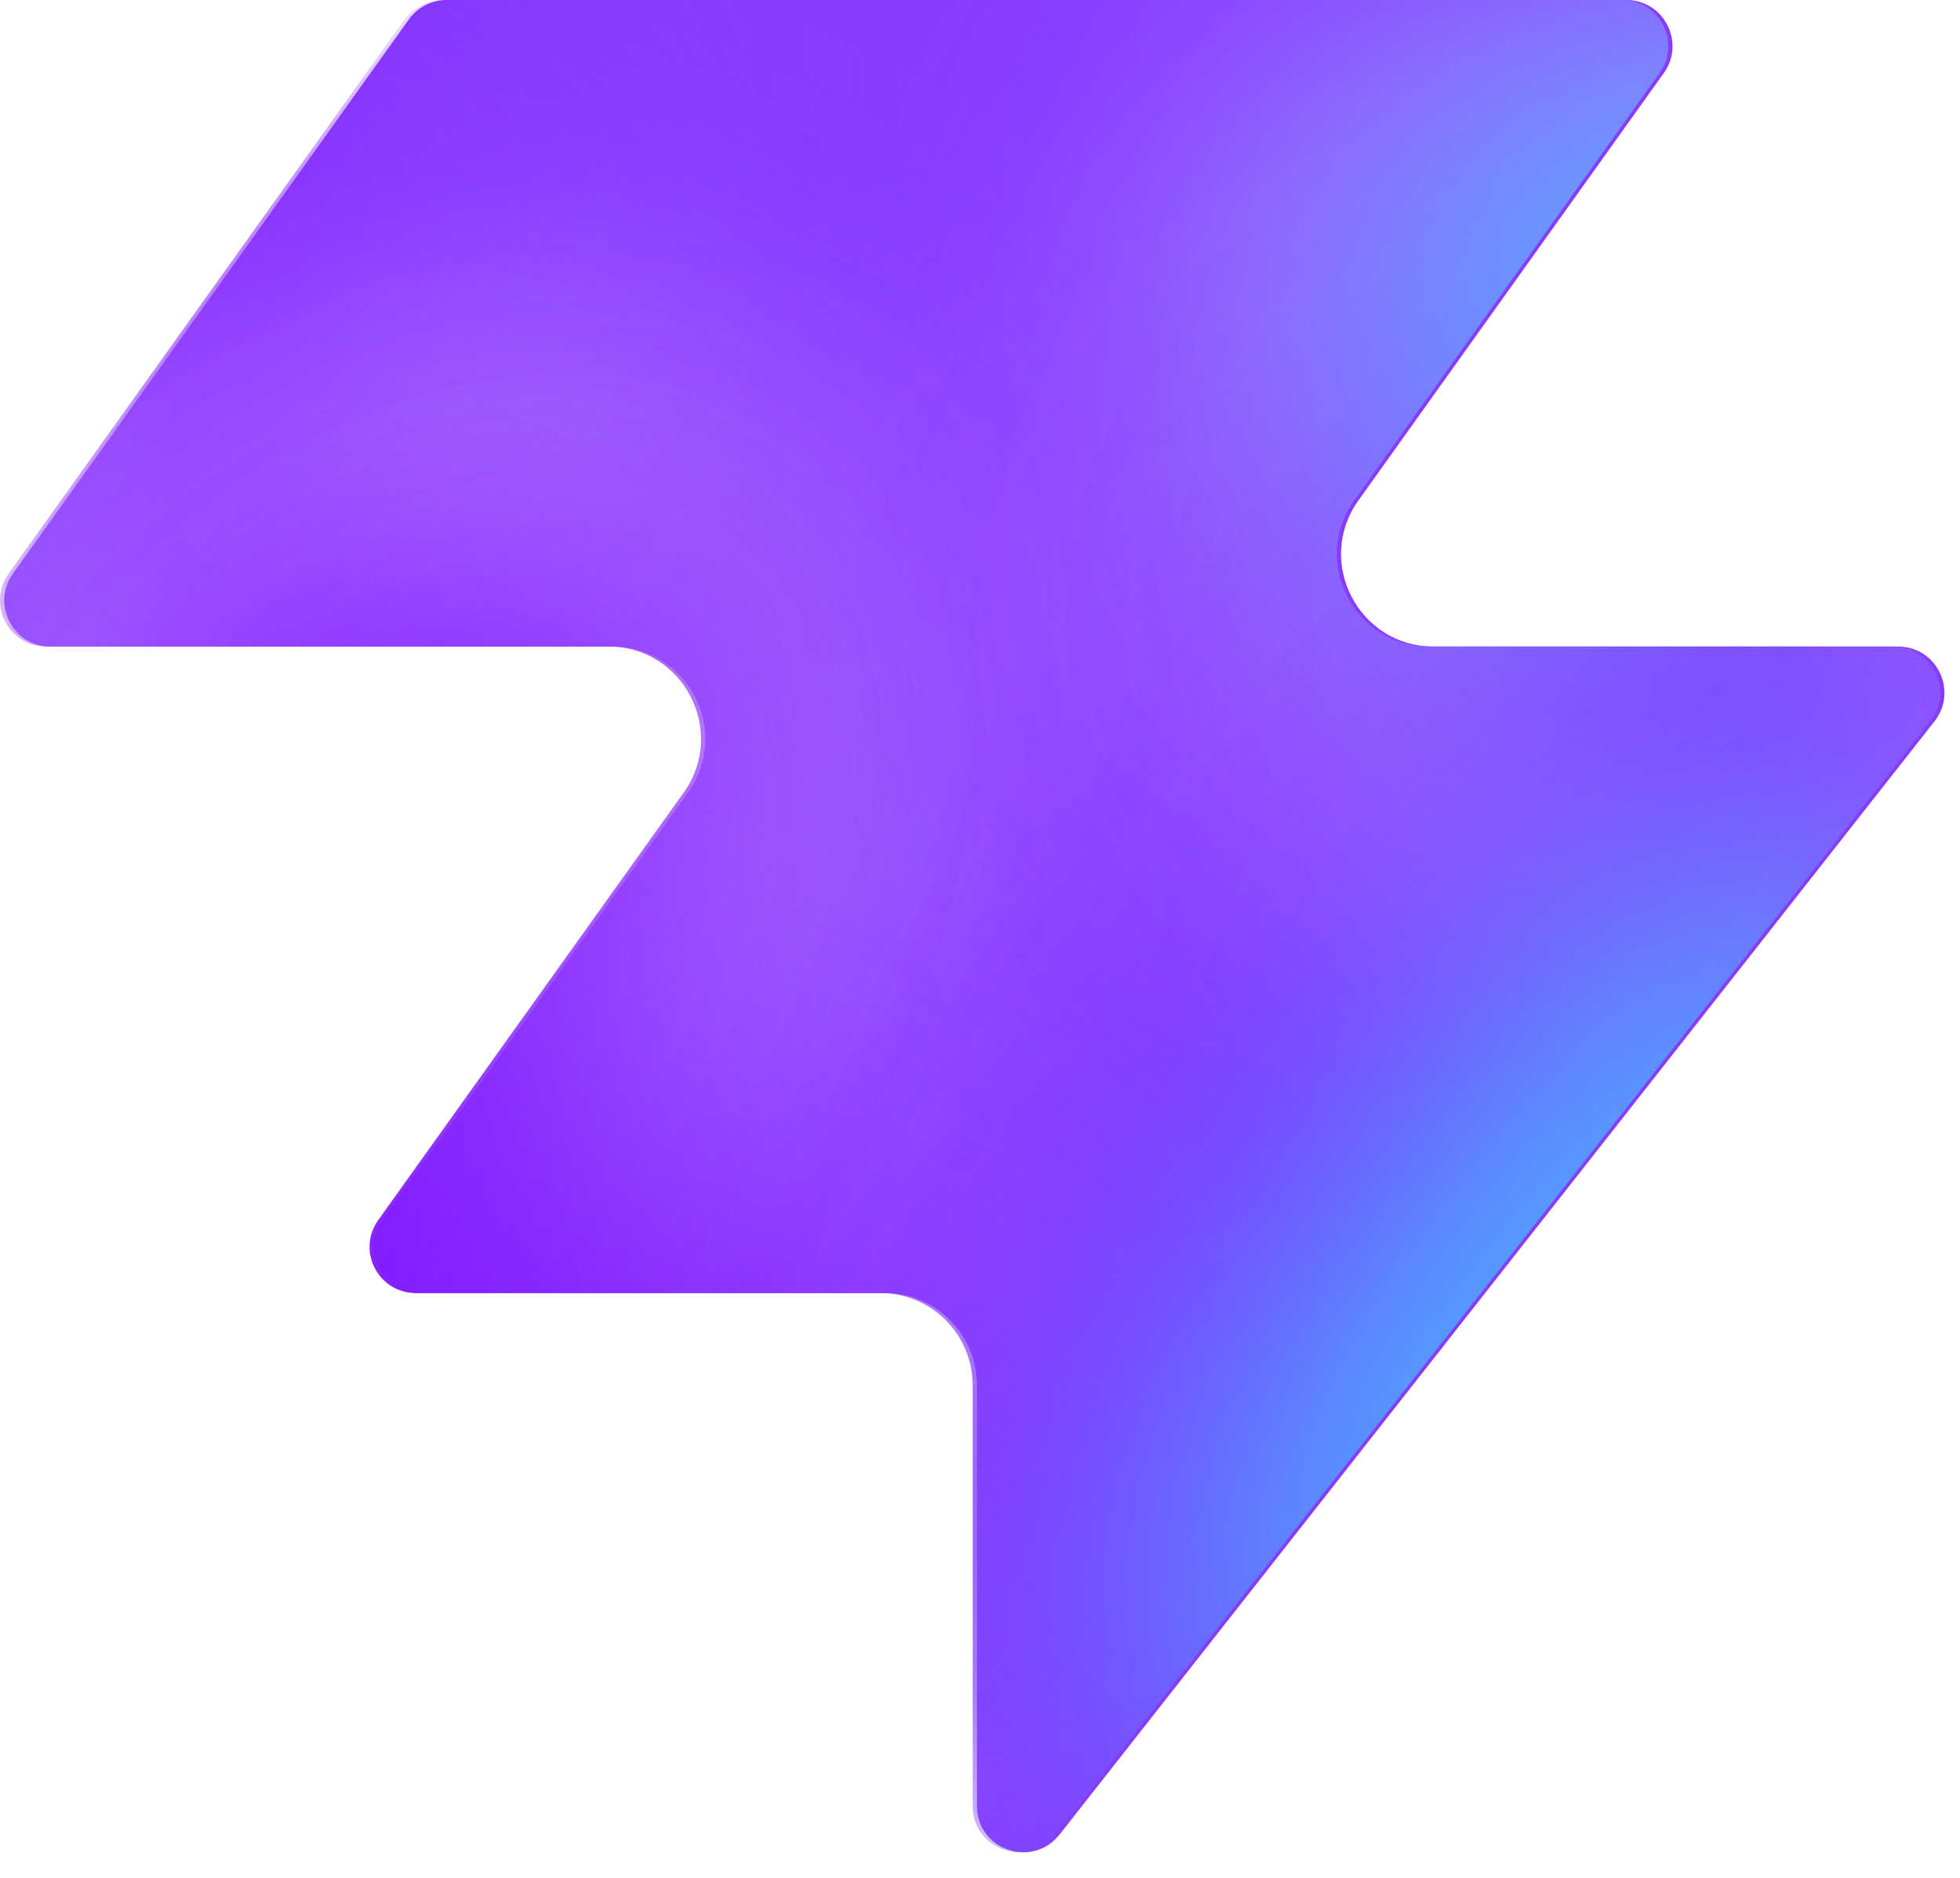
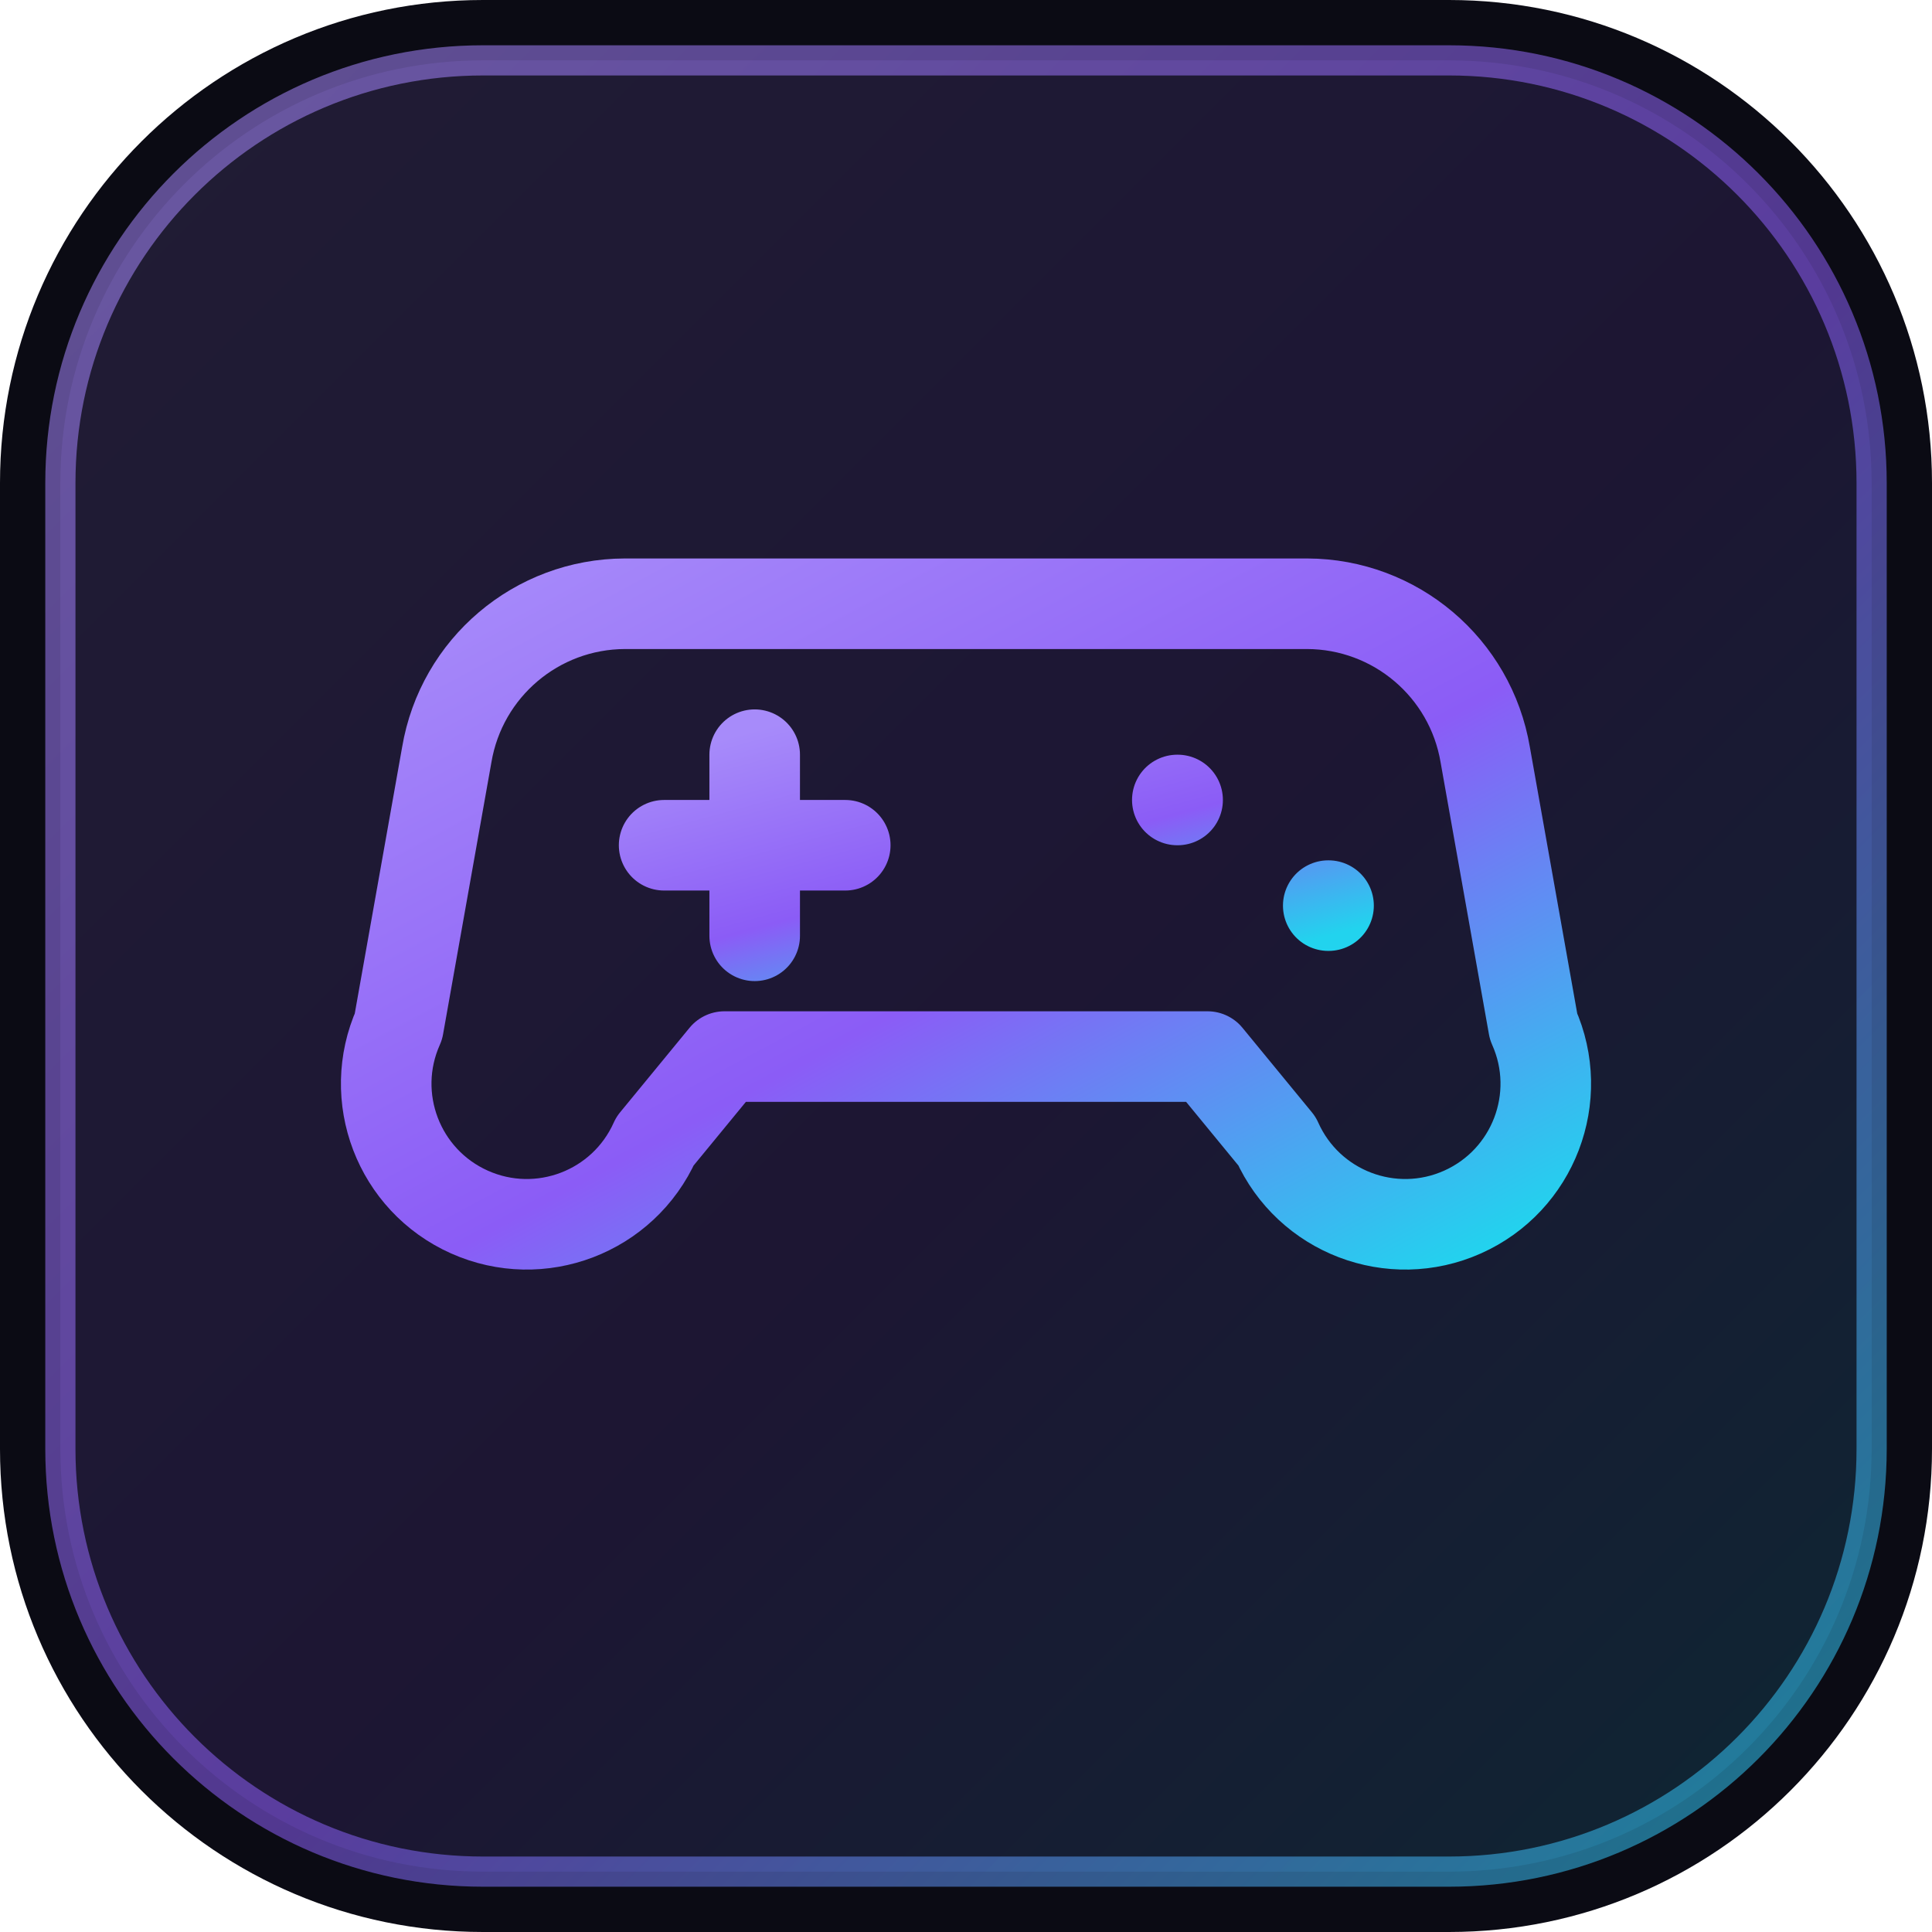
- <svg xmlns="http://www.w3.org/2000/svg" width="48" height="46" fill="none" viewBox="0 0 48 46">
-   <path fill="#863bff" d="M25.946 44.938c-.664.845-2.021.375-2.021-.698V33.937a2.26 2.26 0 0 0-2.262-2.262H10.287c-.92 0-1.456-1.04-.92-1.788l7.48-10.471c1.07-1.497 0-3.578-1.842-3.578H1.237c-.92 0-1.456-1.04-.92-1.788L10.013.474c.214-.297.556-.474.92-.474h28.894c.92 0 1.456 1.04.92 1.788l-7.48 10.471c-1.07 1.498 0 3.579 1.842 3.579h11.377c.943 0 1.473 1.088.89 1.83L25.947 44.94z" style="fill:#863bff;fill:color(display-p3 .525 .23 1);fill-opacity:1" />
-   <mask id="a" width="48" height="46" x="0" y="0" maskUnits="userSpaceOnUse" style="mask-type:alpha">
-     <path fill="#000" d="M25.842 44.938c-.664.844-2.021.375-2.021-.698V33.937a2.26 2.26 0 0 0-2.262-2.262H10.183c-.92 0-1.456-1.04-.92-1.788l7.48-10.471c1.07-1.498 0-3.579-1.842-3.579H1.133c-.92 0-1.456-1.04-.92-1.787L9.91.473c.214-.297.556-.474.92-.474h28.894c.92 0 1.456 1.04.92 1.788l-7.48 10.471c-1.07 1.498 0 3.578 1.842 3.578h11.377c.943 0 1.473 1.088.89 1.832L25.843 44.94z" style="fill:#000;fill-opacity:1" />
-   </mask>
-   <g mask="url(#a)">
-     <g filter="url(#b)">
-       <ellipse cx="5.508" cy="14.704" fill="#ede6ff" rx="5.508" ry="14.704" style="fill:#ede6ff;fill:color(display-p3 .927 .903 1);fill-opacity:1" transform="matrix(.00324 1 1 -.00324 -4.47 31.516)" />
-     </g>
-     <g filter="url(#c)">
-       <ellipse cx="10.399" cy="29.851" fill="#ede6ff" rx="10.399" ry="29.851" style="fill:#ede6ff;fill:color(display-p3 .927 .903 1);fill-opacity:1" transform="matrix(.00324 1 1 -.00324 -39.328 7.883)" />
-     </g>
-     <g filter="url(#d)">
-       <ellipse cx="5.508" cy="30.487" fill="#7e14ff" rx="5.508" ry="30.487" style="fill:#7e14ff;fill:color(display-p3 .492 .077 1);fill-opacity:1" transform="rotate(89.814 -25.913 -14.639)scale(1 -1)" />
-     </g>
-     <g filter="url(#e)">
-       <ellipse cx="5.508" cy="30.599" fill="#7e14ff" rx="5.508" ry="30.599" style="fill:#7e14ff;fill:color(display-p3 .492 .077 1);fill-opacity:1" transform="rotate(89.814 -32.644 -3.334)scale(1 -1)" />
-     </g>
-     <g filter="url(#f)">
-       <ellipse cx="5.508" cy="30.599" fill="#7e14ff" rx="5.508" ry="30.599" style="fill:#7e14ff;fill:color(display-p3 .492 .077 1);fill-opacity:1" transform="matrix(.00324 1 1 -.00324 -34.34 30.47)" />
-     </g>
-     <g filter="url(#g)">
-       <ellipse cx="14.072" cy="22.078" fill="#ede6ff" rx="14.072" ry="22.078" style="fill:#ede6ff;fill:color(display-p3 .927 .903 1);fill-opacity:1" transform="rotate(93.35 24.506 48.493)scale(-1 1)" />
-     </g>
-     <g filter="url(#h)">
-       <ellipse cx="3.47" cy="21.501" fill="#7e14ff" rx="3.47" ry="21.501" style="fill:#7e14ff;fill:color(display-p3 .492 .077 1);fill-opacity:1" transform="rotate(89.009 28.708 47.59)scale(-1 1)" />
-     </g>
-     <g filter="url(#i)">
-       <ellipse cx="3.47" cy="21.501" fill="#7e14ff" rx="3.47" ry="21.501" style="fill:#7e14ff;fill:color(display-p3 .492 .077 1);fill-opacity:1" transform="rotate(89.009 28.708 47.59)scale(-1 1)" />
-     </g>
-     <g filter="url(#j)">
-       <ellipse cx=".387" cy="8.972" fill="#7e14ff" rx="4.407" ry="29.108" style="fill:#7e14ff;fill:color(display-p3 .492 .077 1);fill-opacity:1" transform="rotate(39.51 .387 8.972)" />
-     </g>
-     <g filter="url(#k)">
-       <ellipse cx="47.523" cy="-6.092" fill="#7e14ff" rx="4.407" ry="29.108" style="fill:#7e14ff;fill:color(display-p3 .492 .077 1);fill-opacity:1" transform="rotate(37.892 47.523 -6.092)" />
-     </g>
-     <g filter="url(#l)">
-       <ellipse cx="41.412" cy="6.333" fill="#47bfff" rx="5.971" ry="9.665" style="fill:#47bfff;fill:color(display-p3 .28 .748 1);fill-opacity:1" transform="rotate(37.892 41.412 6.333)" />
-     </g>
-     <g filter="url(#m)">
-       <ellipse cx="-1.879" cy="38.332" fill="#7e14ff" rx="4.407" ry="29.108" style="fill:#7e14ff;fill:color(display-p3 .492 .077 1);fill-opacity:1" transform="rotate(37.892 -1.88 38.332)" />
-     </g>
-     <g filter="url(#n)">
-       <ellipse cx="-1.879" cy="38.332" fill="#7e14ff" rx="4.407" ry="29.108" style="fill:#7e14ff;fill:color(display-p3 .492 .077 1);fill-opacity:1" transform="rotate(37.892 -1.88 38.332)" />
-     </g>
-     <g filter="url(#o)">
-       <ellipse cx="35.651" cy="29.907" fill="#7e14ff" rx="4.407" ry="29.108" style="fill:#7e14ff;fill:color(display-p3 .492 .077 1);fill-opacity:1" transform="rotate(37.892 35.651 29.907)" />
-     </g>
-     <g filter="url(#p)">
-       <ellipse cx="38.418" cy="32.4" fill="#47bfff" rx="5.971" ry="15.297" style="fill:#47bfff;fill:color(display-p3 .28 .748 1);fill-opacity:1" transform="rotate(37.892 38.418 32.4)" />
-     </g>
+ <svg xmlns="http://www.w3.org/2000/svg" viewBox="0 0 64 64" role="img" aria-label="GameVault">
+   <defs>
+     <linearGradient id="g" x1="0" y1="0" x2="1" y2="1">
+       <stop offset="0" stop-color="#a78bfa" />
+       <stop offset="0.55" stop-color="#8b5cf6" />
+       <stop offset="1" stop-color="#22d3ee" />
+     </linearGradient>
+   </defs>
+   <rect width="64" height="64" rx="16" fill="#0b0b14" />
+   <rect x="2" y="2" width="60" height="60" rx="14" fill="url(#g)" fill-opacity="0.14" stroke="url(#g)" stroke-opacity="0.55" />
+   <g fill="none" stroke="url(#g)" stroke-width="3" stroke-linecap="round" stroke-linejoin="round">
+     <path d="M43.3 20H20.7a6 6 0 0 0-5.9 5l-1.6 9a4.5 4.5 0 0 0 8.5 3.8L24 35h16l2.3 2.8a4.5 4.5 0 0 0 8.5-3.8l-1.6-9a6 6 0 0 0-5.9-5Z" />
+     <path d="M22 28h6M25 25v6M39 26.5h.01M44 30h.01" />
  </g>
-   <defs>
-     <filter id="b" width="60.045" height="41.654" x="-19.77" y="16.149" color-interpolation-filters="sRGB" filterUnits="userSpaceOnUse">
-       <feFlood flood-opacity="0" result="BackgroundImageFix" />
-       <feBlend in="SourceGraphic" in2="BackgroundImageFix" result="shape" />
-       <feGaussianBlur result="effect1_foregroundBlur_2002_17158" stdDeviation="7.659" />
-     </filter>
-     <filter id="c" width="90.34" height="51.437" x="-54.613" y="-7.533" color-interpolation-filters="sRGB" filterUnits="userSpaceOnUse">
-       <feFlood flood-opacity="0" result="BackgroundImageFix" />
-       <feBlend in="SourceGraphic" in2="BackgroundImageFix" result="shape" />
-       <feGaussianBlur result="effect1_foregroundBlur_2002_17158" stdDeviation="7.659" />
-     </filter>
-     <filter id="d" width="79.355" height="29.4" x="-49.64" y="2.03" color-interpolation-filters="sRGB" filterUnits="userSpaceOnUse">
-       <feFlood flood-opacity="0" result="BackgroundImageFix" />
-       <feBlend in="SourceGraphic" in2="BackgroundImageFix" result="shape" />
-       <feGaussianBlur result="effect1_foregroundBlur_2002_17158" stdDeviation="4.596" />
-     </filter>
-     <filter id="e" width="79.579" height="29.4" x="-45.045" y="20.029" color-interpolation-filters="sRGB" filterUnits="userSpaceOnUse">
-       <feFlood flood-opacity="0" result="BackgroundImageFix" />
-       <feBlend in="SourceGraphic" in2="BackgroundImageFix" result="shape" />
-       <feGaussianBlur result="effect1_foregroundBlur_2002_17158" stdDeviation="4.596" />
-     </filter>
-     <filter id="f" width="79.579" height="29.4" x="-43.513" y="21.178" color-interpolation-filters="sRGB" filterUnits="userSpaceOnUse">
-       <feFlood flood-opacity="0" result="BackgroundImageFix" />
-       <feBlend in="SourceGraphic" in2="BackgroundImageFix" result="shape" />
-       <feGaussianBlur result="effect1_foregroundBlur_2002_17158" stdDeviation="4.596" />
-     </filter>
-     <filter id="g" width="74.749" height="58.852" x="15.756" y="-17.901" color-interpolation-filters="sRGB" filterUnits="userSpaceOnUse">
-       <feFlood flood-opacity="0" result="BackgroundImageFix" />
-       <feBlend in="SourceGraphic" in2="BackgroundImageFix" result="shape" />
-       <feGaussianBlur result="effect1_foregroundBlur_2002_17158" stdDeviation="7.659" />
-     </filter>
-     <filter id="h" width="61.377" height="25.362" x="23.548" y="2.284" color-interpolation-filters="sRGB" filterUnits="userSpaceOnUse">
-       <feFlood flood-opacity="0" result="BackgroundImageFix" />
-       <feBlend in="SourceGraphic" in2="BackgroundImageFix" result="shape" />
-       <feGaussianBlur result="effect1_foregroundBlur_2002_17158" stdDeviation="4.596" />
-     </filter>
-     <filter id="i" width="61.377" height="25.362" x="23.548" y="2.284" color-interpolation-filters="sRGB" filterUnits="userSpaceOnUse">
-       <feFlood flood-opacity="0" result="BackgroundImageFix" />
-       <feBlend in="SourceGraphic" in2="BackgroundImageFix" result="shape" />
-       <feGaussianBlur result="effect1_foregroundBlur_2002_17158" stdDeviation="4.596" />
-     </filter>
-     <filter id="j" width="56.045" height="63.649" x="-27.636" y="-22.853" color-interpolation-filters="sRGB" filterUnits="userSpaceOnUse">
-       <feFlood flood-opacity="0" result="BackgroundImageFix" />
-       <feBlend in="SourceGraphic" in2="BackgroundImageFix" result="shape" />
-       <feGaussianBlur result="effect1_foregroundBlur_2002_17158" stdDeviation="4.596" />
-     </filter>
-     <filter id="k" width="54.814" height="64.646" x="20.116" y="-38.415" color-interpolation-filters="sRGB" filterUnits="userSpaceOnUse">
-       <feFlood flood-opacity="0" result="BackgroundImageFix" />
-       <feBlend in="SourceGraphic" in2="BackgroundImageFix" result="shape" />
-       <feGaussianBlur result="effect1_foregroundBlur_2002_17158" stdDeviation="4.596" />
-     </filter>
-     <filter id="l" width="33.541" height="35.313" x="24.641" y="-11.323" color-interpolation-filters="sRGB" filterUnits="userSpaceOnUse">
-       <feFlood flood-opacity="0" result="BackgroundImageFix" />
-       <feBlend in="SourceGraphic" in2="BackgroundImageFix" result="shape" />
-       <feGaussianBlur result="effect1_foregroundBlur_2002_17158" stdDeviation="4.596" />
-     </filter>
-     <filter id="m" width="54.814" height="64.646" x="-29.286" y="6.009" color-interpolation-filters="sRGB" filterUnits="userSpaceOnUse">
-       <feFlood flood-opacity="0" result="BackgroundImageFix" />
-       <feBlend in="SourceGraphic" in2="BackgroundImageFix" result="shape" />
-       <feGaussianBlur result="effect1_foregroundBlur_2002_17158" stdDeviation="4.596" />
-     </filter>
-     <filter id="n" width="54.814" height="64.646" x="-29.286" y="6.009" color-interpolation-filters="sRGB" filterUnits="userSpaceOnUse">
-       <feFlood flood-opacity="0" result="BackgroundImageFix" />
-       <feBlend in="SourceGraphic" in2="BackgroundImageFix" result="shape" />
-       <feGaussianBlur result="effect1_foregroundBlur_2002_17158" stdDeviation="4.596" />
-     </filter>
-     <filter id="o" width="54.814" height="64.646" x="8.244" y="-2.416" color-interpolation-filters="sRGB" filterUnits="userSpaceOnUse">
-       <feFlood flood-opacity="0" result="BackgroundImageFix" />
-       <feBlend in="SourceGraphic" in2="BackgroundImageFix" result="shape" />
-       <feGaussianBlur result="effect1_foregroundBlur_2002_17158" stdDeviation="4.596" />
-     </filter>
-     <filter id="p" width="39.409" height="43.623" x="18.713" y="10.588" color-interpolation-filters="sRGB" filterUnits="userSpaceOnUse">
-       <feFlood flood-opacity="0" result="BackgroundImageFix" />
-       <feBlend in="SourceGraphic" in2="BackgroundImageFix" result="shape" />
-       <feGaussianBlur result="effect1_foregroundBlur_2002_17158" stdDeviation="4.596" />
-     </filter>
-   </defs>
</svg>
